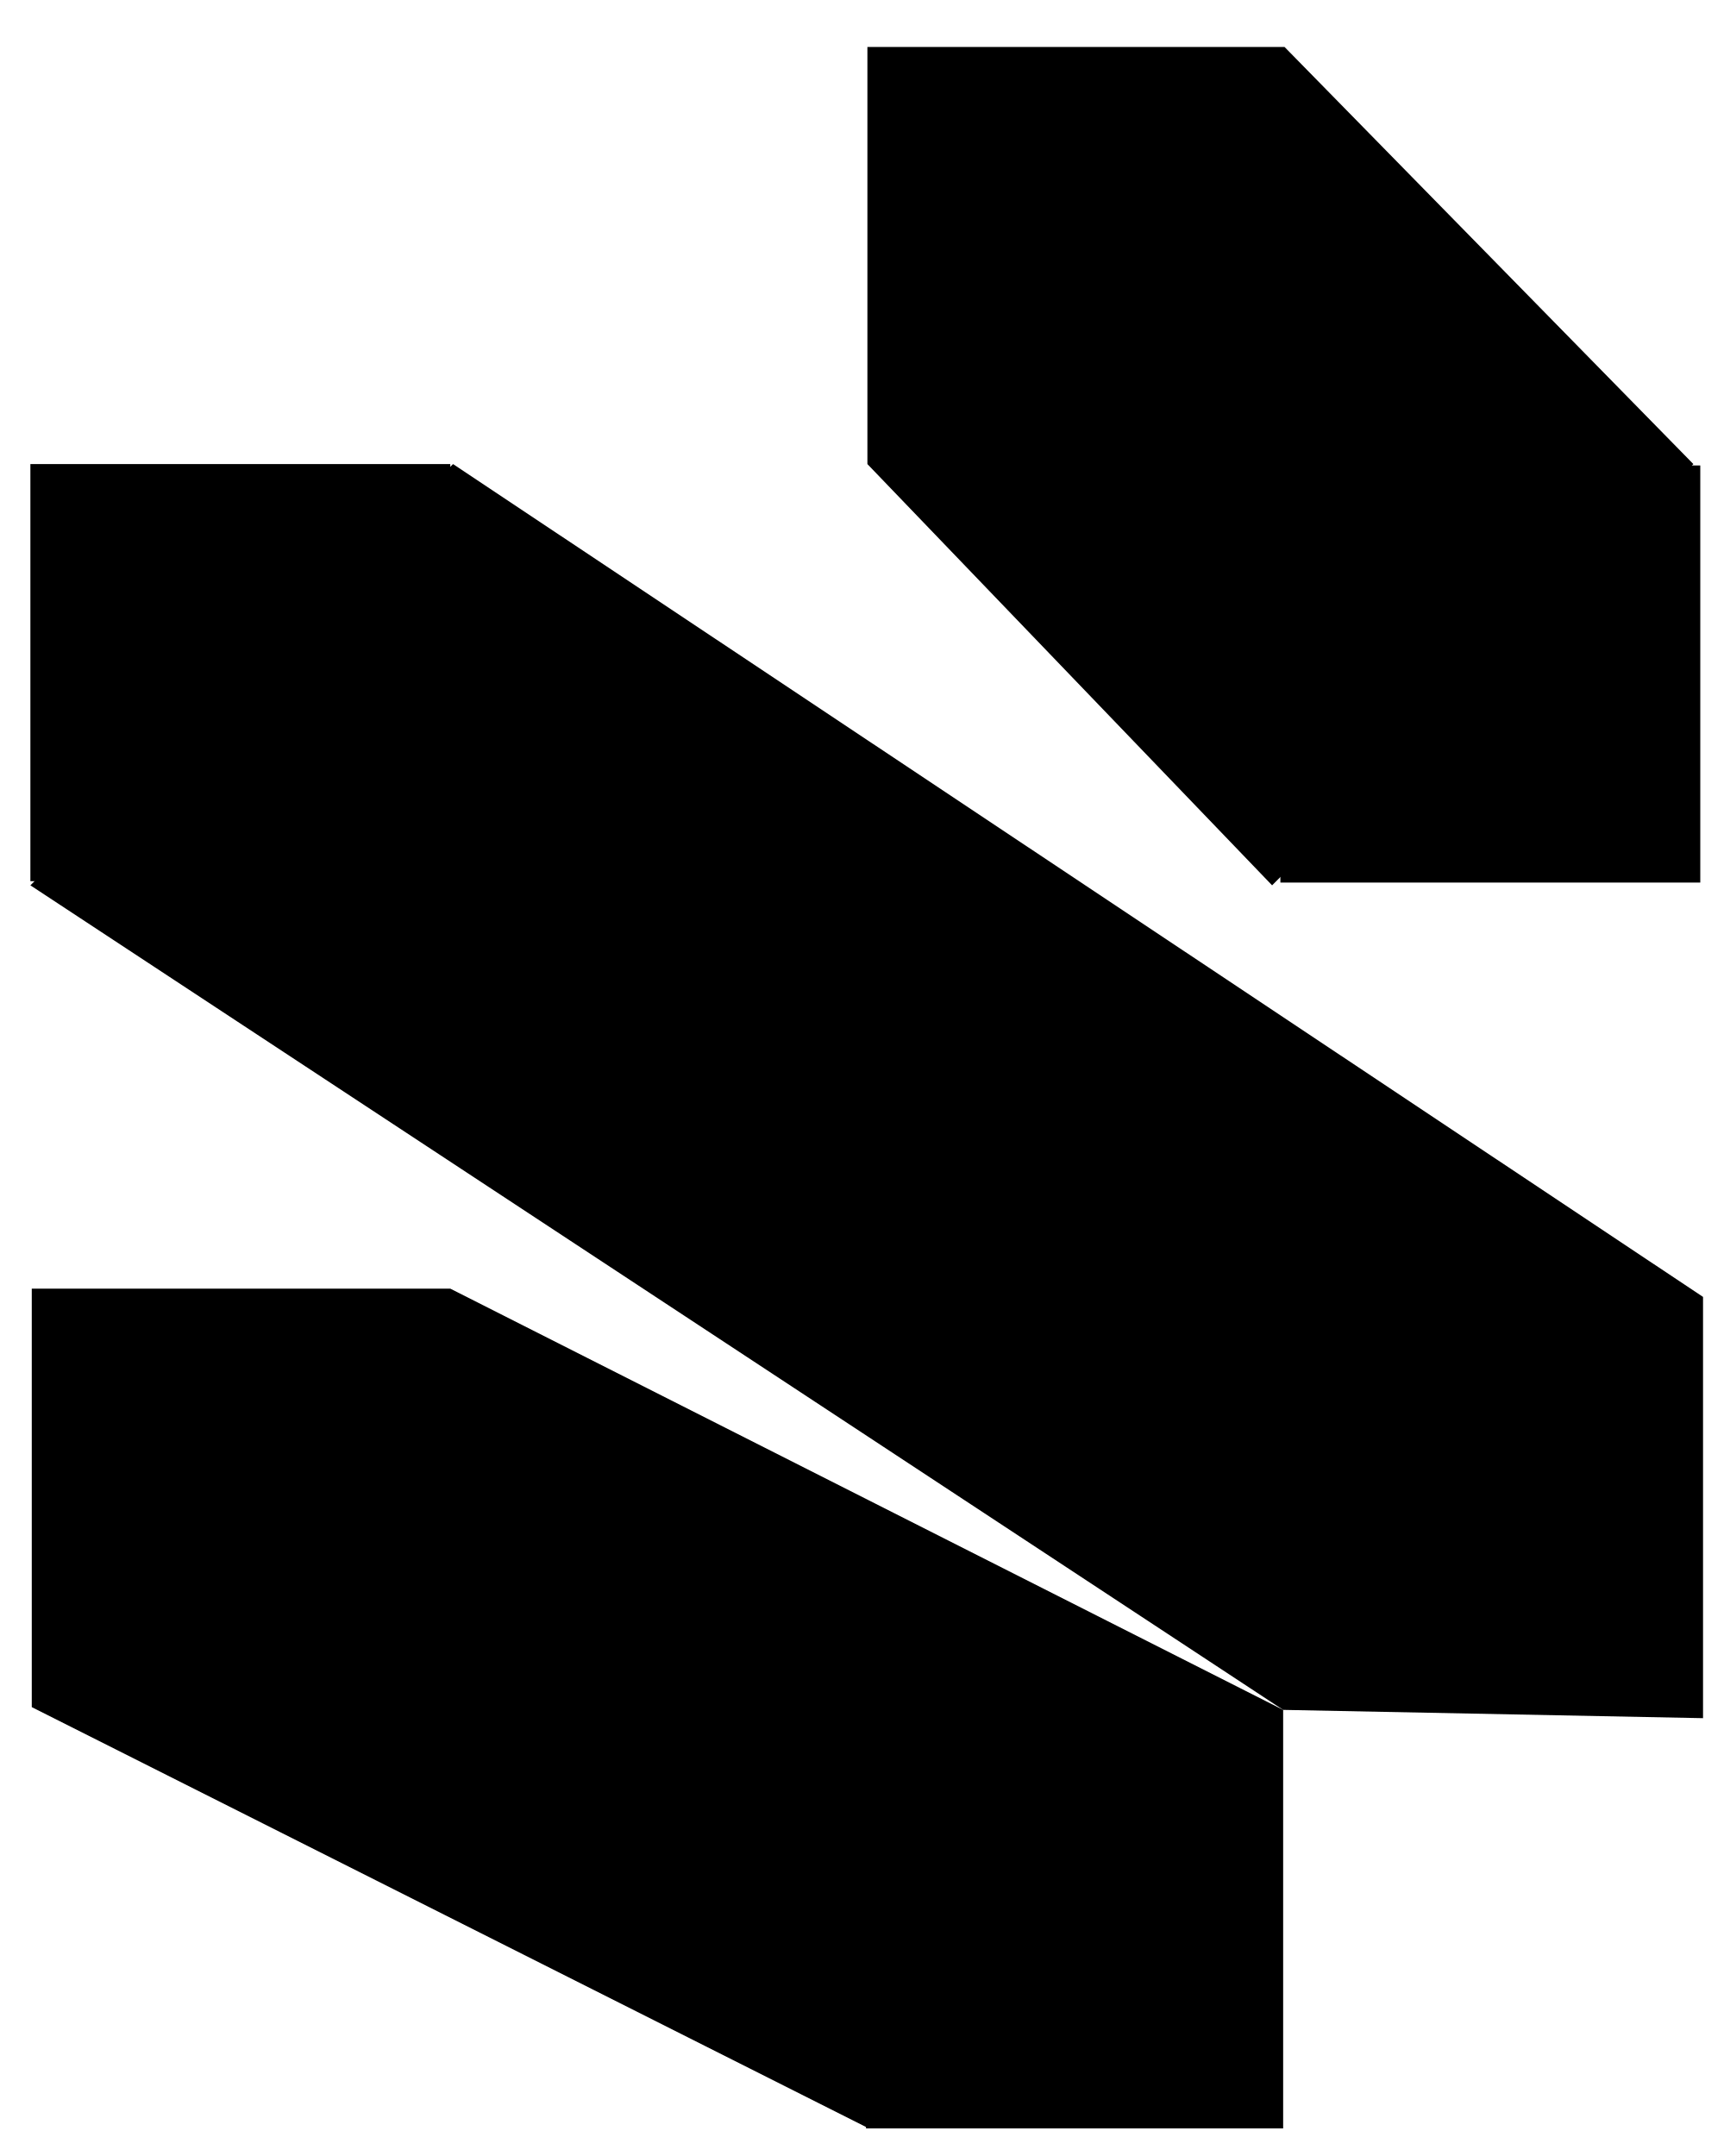
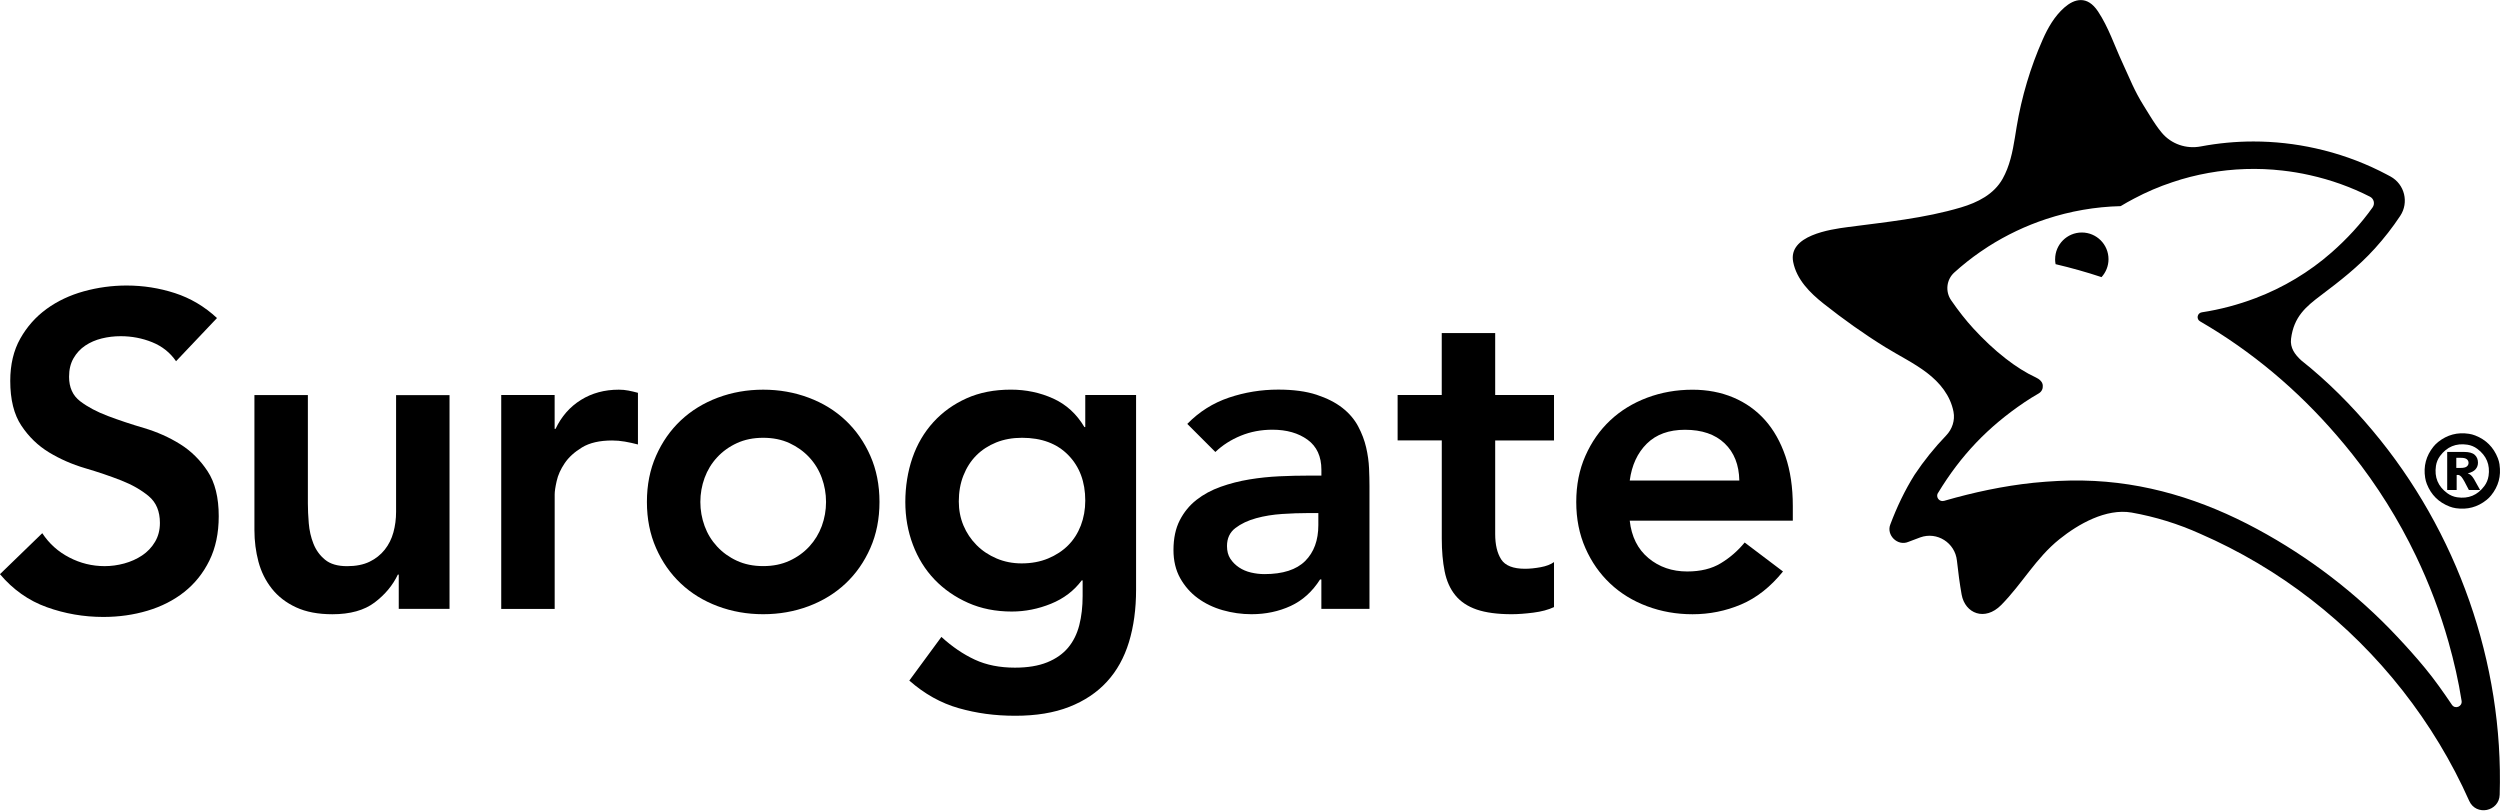
- <svg xmlns="http://www.w3.org/2000/svg" version="1.1" id="Layer_1" x="0px" y="0px" viewBox="0 0 124.8 156.1" style="enable-background:new 0 0 124.8 156.1;" xml:space="preserve">
-   <rect x="92.7" y="33.7" width="30.4" height="30.2" />
-   <rect x="2.2" y="33.6" width="30.4" height="30.2" />
-   <polygon points="93,3.4 62.8,3.4 62.8,33.6 92.1,64.1 122.6,33.6 " />
-   <polygon points="2.3,123.6 62.7,154 62.7,154.1 92.9,154.1 92.9,123.8 92.9,123.8 92.9,123.8 32.6,93.3 2.3,93.3 " />
-   <polygon points="123.3,93.9 32.8,33.6 2.2,64.1 92.9,123.8 123.3,124.4 " />
+ <svg xmlns="http://www.w3.org/2000/svg" id="Layer_2" data-name="Layer 2" viewBox="0 0 702.57 227.69">
+   <g id="Layer_1-2" data-name="Layer 1">
+     <g>
+       <g>
+         <path d="M702.43,130.54c.49,3.24-.3,6.13-2.35,8.67-.38.47-.81.9-1.28,1.28-2.53,2.03-5.41,2.8-8.63,2.33-.61-.09-1.21-.25-1.78-.47-3.05-1.18-5.17-3.28-6.37-6.31-.22-.57-.39-1.16-.48-1.77-.52-3.25.26-6.16,2.32-8.74.39-.48.83-.93,1.31-1.31,2.56-2.04,5.45-2.81,8.68-2.31.6.09,1.19.25,1.75.47,3.04,1.18,5.16,3.31,6.36,6.37.22.58.39,1.18.48,1.79M699.35,133.8c.48-3.2-.58-5.75-3.18-7.68-.81-.6-1.77-1-2.77-1.15-3.19-.48-5.75.58-7.68,3.18-.6.81-1,1.77-1.15,2.77-.48,3.2.58,5.76,3.18,7.68.81.6,1.77,1,2.76,1.15,3.19.48,5.75-.58,7.68-3.18.6-.81,1-1.77,1.15-2.77M687.74,127.01h4.79c1.35,0,2.34.27,2.94.82.61.55.91,1.28.91,2.2,0,.72-.23,1.34-.69,1.86-.46.52-1.19.9-2.19,1.14.41.16.71.32.9.5.27.24.56.61.85,1.09.02.04.59,1.07,1.73,3.09h-3.15c-1.02-2.04-1.71-3.25-2.06-3.65-.35-.4-.7-.6-1.05-.6-.08,0-.19.01-.33.04v4.21h-2.66v-10.7ZM690.29,131.5h1.22c.81,0,1.39-.13,1.72-.4.33-.26.5-.6.5-1.02s-.16-.76-.48-1.02c-.32-.26-.86-.4-1.63-.4h-1.33v2.83Z" />
+         <path d="M577.54,72.84c0,.48.05.95.14,1.4,4.38,1.03,8.69,2.24,12.91,3.64,1.21-1.33,1.96-3.1,1.96-5.04,0-4.14-3.36-7.5-7.5-7.5s-7.5,3.36-7.5,7.5M544.63,138.55c6.47-10.66,14.03-18.55,24.3-25.5,1.28-.87,2.59-1.67,3.93-2.44.92-.52,1.28-1.37,1.22-2.2,0-1.11-1.03-1.91-1.94-2.33-2.8-1.29-5.67-3.12-8.47-5.3-3.28-2.54-6.29-5.42-9.1-8.47-1.99-2.16-4.22-4.97-6.26-7.95-1.68-2.46-1.31-5.78.9-7.78,2.3-2.08,4.71-4,7.27-5.77.75-.52,1.51-1.03,2.29-1.53,5.07-3.23,10.54-5.83,16.26-7.72,6.75-2.23,13.82-3.46,20.93-3.63,1.23-.74,2.48-1.45,3.75-2.11,3.46-1.84,7.07-3.39,10.8-4.62,3.29-1.12,6.68-1.98,10.14-2.6,6.85-1.23,13.87-1.46,20.78-.67,2.56.29,5.12.71,7.69,1.29,6,1.34,11.66,3.38,16.9,6.05,1.12.57,1.47,1.99.74,3.02-3.3,4.65-7.23,8.88-11.49,12.63-6.28,5.53-13.6,9.91-21.42,12.87-4.85,1.84-9.92,3.19-15.08,3.98-1.29.2-1.62,1.89-.49,2.54.01,0,.02.01.04.02,14.55,8.45,27.35,19.25,38.34,32,1.5,1.73,2.96,3.5,4.39,5.29,7.01,8.82,13.01,18.42,17.88,28.57,3.75,7.8,6.83,15.93,9.18,24.26,1.53,5.43,2.8,10.94,3.67,16.52.24,1.59-1.82,2.43-2.72,1.1-2.39-3.54-4.82-7-7.54-10.3-2.5-3.04-5.14-5.98-7.84-8.85-11.37-12.12-24.72-22.34-39.34-30.23-15.28-8.24-31.51-13.33-48.96-13.64-4.66-.09-9.31.17-13.95.63-8.45.89-16.75,2.67-24.9,5.02-.06.01-.11.03-.17.05-.02,0-.03,0-.04,0-.15.04-.29.06-.43.06-1.11,0-1.89-1.25-1.27-2.28M580.13,2.13c-2.74,2.41-4.6,5.65-6.06,8.96-3.47,7.81-5.94,16.15-7.34,24.58-.66,4-1.18,8.08-2.67,11.88-.36.92-.78,1.81-1.26,2.68-2.46,4.39-7.03,6.67-11.7,8.06-10.37,3.08-21.16,4.12-31.84,5.53-4.95.65-16.77,2.35-15.33,9.79.96,4.93,4.72,8.69,8.51,11.69,5.56,4.4,11.35,8.54,17.39,12.27,3.9,2.41,8.04,4.41,11.69,7.19,3.64,2.78,6.58,6.37,7.47,10.96.47,2.42-.37,4.91-2.08,6.68-3.28,3.41-6.26,7.11-8.88,11.05-2.75,4.39-4.97,9.08-6.78,13.89-1.24,3.01,2.02,6.23,5.03,4.95,1.12-.44,2.24-.87,3.37-1.27,4.73-1.7,9.77,1.52,10.3,6.52.36,3.36.8,6.61,1.32,9.54.97,5.36,6.55,7.58,11.12,2.95,5.94-6.02,9.74-13.18,16.37-18.5,5.29-4.25,13.08-8.71,20.27-7.49,6.63,1.18,13.1,3.17,19.26,5.95,11.12,4.84,21.64,11.06,31.21,18.5,19.14,14.83,34.57,34.47,44.42,56.59,1.94,4.32,8.42,3,8.56-1.74,1.15-36.98-11.94-74.04-35.72-102.34-5.99-7.15-12.67-13.88-20.02-19.7-1.83-1.67-3.21-3.55-2.89-6.11.78-6.19,4.18-9.02,8.43-12.22,5.24-3.94,10.48-8.03,14.95-12.96.06-.07.13-.13.19-.2,2.59-2.87,4.98-5.92,7.1-9.13,2.52-3.78,1.26-8.9-2.72-11.08,0,0-2.01-1.08-3.04-1.58-5.68-2.8-11.71-4.93-17.97-6.32-5.76-1.29-11.65-1.94-17.5-1.94-4.98,0-9.93.47-14.8,1.39-4.09.78-8.3-.65-10.97-3.85-.59-.7-1.13-1.43-1.64-2.17-1.21-1.75-2.28-3.58-3.41-5.38-2.7-4.31-3.9-7.58-6.04-12.19-2.22-4.79-3.87-9.87-6.81-14.32-1.53-2.31-3.19-3.22-4.85-3.22s-3.21.86-4.67,2.13" />
+       </g>
+       <g>
+         <path d="M49.46,101.49c-1.67-2.42-3.9-4.19-6.7-5.32-2.8-1.13-5.74-1.69-8.83-1.69-1.84,0-3.61.21-5.32.63-1.71.42-3.26,1.09-4.63,2-1.38.92-2.48,2.11-3.32,3.57-.84,1.46-1.25,3.19-1.25,5.2,0,3.01,1.04,5.3,3.13,6.89,2.09,1.59,4.67,2.96,7.76,4.13,3.09,1.17,6.47,2.3,10.14,3.38,3.67,1.09,7.05,2.59,10.14,4.51,3.09,1.92,5.68,4.47,7.76,7.64,2.09,3.17,3.13,7.39,3.13,12.65,0,4.76-.88,8.91-2.63,12.46-1.75,3.55-4.11,6.49-7.07,8.83-2.96,2.34-6.41,4.09-10.33,5.26-3.92,1.17-8.06,1.75-12.4,1.75-5.51,0-10.81-.92-15.9-2.75-5.09-1.83-9.47-4.92-13.15-9.27l11.89-11.52c1.92,2.92,4.44,5.2,7.58,6.82,3.13,1.63,6.45,2.44,9.95,2.44,1.83,0,3.67-.25,5.51-.75,1.83-.5,3.51-1.25,5.01-2.25,1.5-1,2.71-2.27,3.63-3.82.92-1.54,1.38-3.32,1.38-5.32,0-3.26-1.04-5.76-3.13-7.51-2.09-1.75-4.68-3.23-7.76-4.44-3.09-1.21-6.47-2.36-10.14-3.44-3.67-1.08-7.05-2.57-10.14-4.44-3.09-1.88-5.68-4.38-7.76-7.51-2.09-3.13-3.13-7.32-3.13-12.58,0-4.59.94-8.56,2.82-11.89,1.88-3.34,4.34-6.11,7.39-8.33,3.05-2.21,6.53-3.86,10.46-4.95,3.92-1.08,7.93-1.63,12.02-1.63,4.67,0,9.2.71,13.58,2.13,4.38,1.42,8.33,3.76,11.83,7.01l-11.52,12.15Z" />
+         <path d="M126.33,171.11h-14.27v-9.64h-.25c-1.42,3-3.59,5.61-6.51,7.83-2.92,2.21-6.89,3.32-11.89,3.32-4.01,0-7.41-.65-10.2-1.94-2.8-1.29-5.07-3.05-6.82-5.26-1.75-2.21-3-4.74-3.76-7.57-.75-2.84-1.13-5.8-1.13-8.89v-37.94h15.02v30.43c0,1.67.08,3.53.25,5.57.17,2.05.6,3.97,1.31,5.76.71,1.8,1.79,3.3,3.26,4.51,1.46,1.21,3.53,1.82,6.2,1.82,2.5,0,4.61-.42,6.32-1.25,1.71-.83,3.13-1.96,4.26-3.38,1.13-1.42,1.94-3.05,2.44-4.88.5-1.83.75-3.76.75-5.76v-32.8h15.02v60.1Z" />
+         <path d="M140.85,111.01h15.02v9.52h.25c1.67-3.51,4.05-6.22,7.14-8.14,3.09-1.92,6.64-2.88,10.64-2.88.92,0,1.82.08,2.69.25.88.17,1.77.38,2.69.63v14.52c-1.25-.33-2.48-.6-3.69-.81-1.21-.21-2.4-.31-3.57-.31-3.51,0-6.32.65-8.45,1.94-2.13,1.3-3.76,2.78-4.88,4.45-1.13,1.67-1.88,3.34-2.25,5.01-.38,1.67-.56,2.92-.56,3.76v32.18h-15.02v-60.1Z" />
+         <path d="M181.8,141.06c0-4.76.85-9.08,2.57-12.96,1.71-3.88,4.03-7.2,6.95-9.95,2.92-2.75,6.39-4.88,10.39-6.39,4.01-1.5,8.26-2.25,12.77-2.25s8.76.75,12.77,2.25c4.01,1.5,7.47,3.63,10.39,6.39,2.92,2.75,5.24,6.07,6.95,9.95,1.71,3.88,2.57,8.2,2.57,12.96s-.86,9.08-2.57,12.96c-1.71,3.88-4.03,7.2-6.95,9.95-2.92,2.75-6.39,4.88-10.39,6.39-4.01,1.5-8.26,2.25-12.77,2.25s-8.76-.75-12.77-2.25c-4.01-1.5-7.47-3.63-10.39-6.39-2.92-2.75-5.24-6.07-6.95-9.95-1.71-3.88-2.57-8.2-2.57-12.96ZM196.82,141.06c0,2.34.4,4.59,1.19,6.76.79,2.17,1.96,4.09,3.51,5.76,1.54,1.67,3.4,3.01,5.57,4.01,2.17,1,4.63,1.5,7.39,1.5s5.22-.5,7.39-1.5c2.17-1,4.03-2.34,5.57-4.01,1.54-1.67,2.71-3.59,3.51-5.76.79-2.17,1.19-4.42,1.19-6.76s-.4-4.59-1.19-6.76c-.79-2.17-1.96-4.09-3.51-5.76-1.55-1.67-3.4-3-5.57-4.01-2.17-1-4.63-1.5-7.39-1.5s-5.22.5-7.39,1.5c-2.17,1-4.03,2.34-5.57,4.01-1.55,1.67-2.71,3.59-3.51,5.76-.79,2.17-1.19,4.43-1.19,6.76Z" />
+         <path d="M319.27,111.01v54.72c0,5.43-.67,10.33-2,14.71-1.34,4.38-3.4,8.1-6.2,11.14-2.8,3.05-6.32,5.4-10.58,7.07-4.26,1.67-9.31,2.5-15.15,2.5s-10.89-.71-15.9-2.13c-5.01-1.42-9.64-4.01-13.9-7.76l9.02-12.27c3,2.75,6.14,4.88,9.39,6.39s7.01,2.25,11.27,2.25c3.59,0,6.61-.5,9.08-1.5,2.46-1,4.42-2.38,5.88-4.13,1.46-1.75,2.5-3.86,3.13-6.32.63-2.46.94-5.2.94-8.2v-4.38h-.25c-2.17,2.92-5.05,5.11-8.64,6.57-3.59,1.46-7.26,2.19-11.02,2.19-4.51,0-8.6-.81-12.27-2.44-3.67-1.63-6.82-3.82-9.45-6.57-2.63-2.75-4.65-6.01-6.07-9.77-1.42-3.76-2.13-7.76-2.13-12.02s.67-8.56,2-12.4c1.33-3.84,3.3-7.18,5.88-10.02,2.59-2.84,5.7-5.07,9.33-6.7,3.63-1.63,7.78-2.44,12.46-2.44,4.26,0,8.22.84,11.89,2.5,3.67,1.67,6.59,4.34,8.76,8.01h.25v-9.01h14.27ZM287.22,123.03c-2.67,0-5.09.44-7.26,1.31-2.17.88-4.03,2.09-5.57,3.63s-2.75,3.42-3.63,5.63c-.88,2.21-1.31,4.65-1.31,7.32,0,2.42.44,4.68,1.31,6.76.88,2.09,2.11,3.92,3.69,5.51,1.58,1.59,3.46,2.84,5.63,3.76,2.17.92,4.51,1.38,7.01,1.38,2.75,0,5.24-.46,7.45-1.38,2.21-.92,4.09-2.15,5.63-3.69,1.54-1.54,2.73-3.4,3.57-5.57.83-2.17,1.25-4.51,1.25-7.01,0-5.26-1.59-9.52-4.76-12.77-3.17-3.26-7.51-4.88-13.02-4.88Z" />
+         <path d="M371.36,162.84h-.38c-2.17,3.42-4.93,5.91-8.26,7.45-3.34,1.54-7.01,2.32-11.02,2.32-2.75,0-5.45-.38-8.08-1.13s-4.97-1.88-7.01-3.38c-2.05-1.5-3.69-3.38-4.95-5.63-1.25-2.25-1.88-4.88-1.88-7.89,0-3.26.58-6.03,1.75-8.33,1.17-2.29,2.73-4.21,4.7-5.76,1.96-1.54,4.24-2.77,6.82-3.69,2.59-.92,5.28-1.61,8.08-2.07,2.8-.46,5.61-.75,8.45-.88,2.84-.13,5.51-.19,8.01-.19h3.76v-1.63c0-3.76-1.3-6.57-3.88-8.45-2.59-1.88-5.88-2.82-9.89-2.82-3.17,0-6.14.56-8.89,1.69-2.75,1.13-5.13,2.65-7.14,4.57l-7.89-7.89c3.34-3.42,7.24-5.88,11.71-7.39,4.46-1.5,9.08-2.25,13.84-2.25,4.26,0,7.84.48,10.77,1.44,2.92.96,5.34,2.19,7.26,3.69,1.92,1.5,3.4,3.24,4.44,5.2,1.04,1.96,1.79,3.94,2.25,5.95.46,2,.73,3.94.81,5.82.08,1.88.12,3.53.12,4.95v34.56h-13.52v-8.26ZM370.48,144.19h-3.13c-2.09,0-4.43.08-7.01.25-2.59.17-5.03.56-7.32,1.19-2.3.63-4.24,1.55-5.82,2.75-1.59,1.21-2.38,2.9-2.38,5.07,0,1.42.31,2.61.94,3.57.63.96,1.44,1.77,2.44,2.44,1,.67,2.13,1.15,3.38,1.44,1.25.29,2.5.44,3.76.44,5.17,0,8.99-1.23,11.46-3.69,2.46-2.46,3.69-5.82,3.69-10.08v-3.38Z" />
+         <path d="M392.77,123.78v-12.77h12.4v-17.4h15.02v17.4h16.53v12.77h-16.53v26.29c0,3,.56,5.38,1.69,7.14,1.13,1.75,3.36,2.63,6.7,2.63,1.33,0,2.8-.15,4.38-.44,1.58-.29,2.84-.77,3.76-1.44v12.65c-1.59.75-3.53,1.27-5.82,1.56-2.3.29-4.32.44-6.07.44-4.01,0-7.28-.44-9.83-1.31-2.55-.88-4.55-2.21-6.01-4.01-1.46-1.79-2.46-4.03-3-6.7-.54-2.67-.81-5.76-.81-9.27v-27.55h-12.4Z" />
+         <path d="M458,146.32c.5,4.51,2.25,8.01,5.26,10.52s6.64,3.76,10.89,3.76c3.76,0,6.91-.77,9.45-2.32,2.55-1.54,4.78-3.48,6.7-5.82l10.77,8.14c-3.51,4.34-7.43,7.43-11.77,9.27-4.34,1.84-8.89,2.75-13.65,2.75-4.51,0-8.76-.75-12.77-2.25-4.01-1.5-7.47-3.63-10.39-6.39-2.92-2.75-5.24-6.07-6.95-9.95-1.71-3.88-2.57-8.2-2.57-12.96s.85-9.08,2.57-12.96c1.71-3.88,4.03-7.2,6.95-9.95,2.92-2.75,6.39-4.88,10.39-6.39,4.01-1.5,8.26-2.25,12.77-2.25,4.17,0,7.99.73,11.46,2.19,3.46,1.46,6.43,3.57,8.89,6.32,2.46,2.75,4.38,6.16,5.76,10.2,1.38,4.05,2.07,8.7,2.07,13.96v4.13h-45.83ZM488.8,135.05c-.08-4.42-1.46-7.91-4.13-10.45-2.67-2.55-6.39-3.82-11.14-3.82-4.51,0-8.08,1.29-10.71,3.88-2.63,2.59-4.24,6.05-4.82,10.39h30.8Z" />
+       </g>
+     </g>
+   </g>
</svg>
